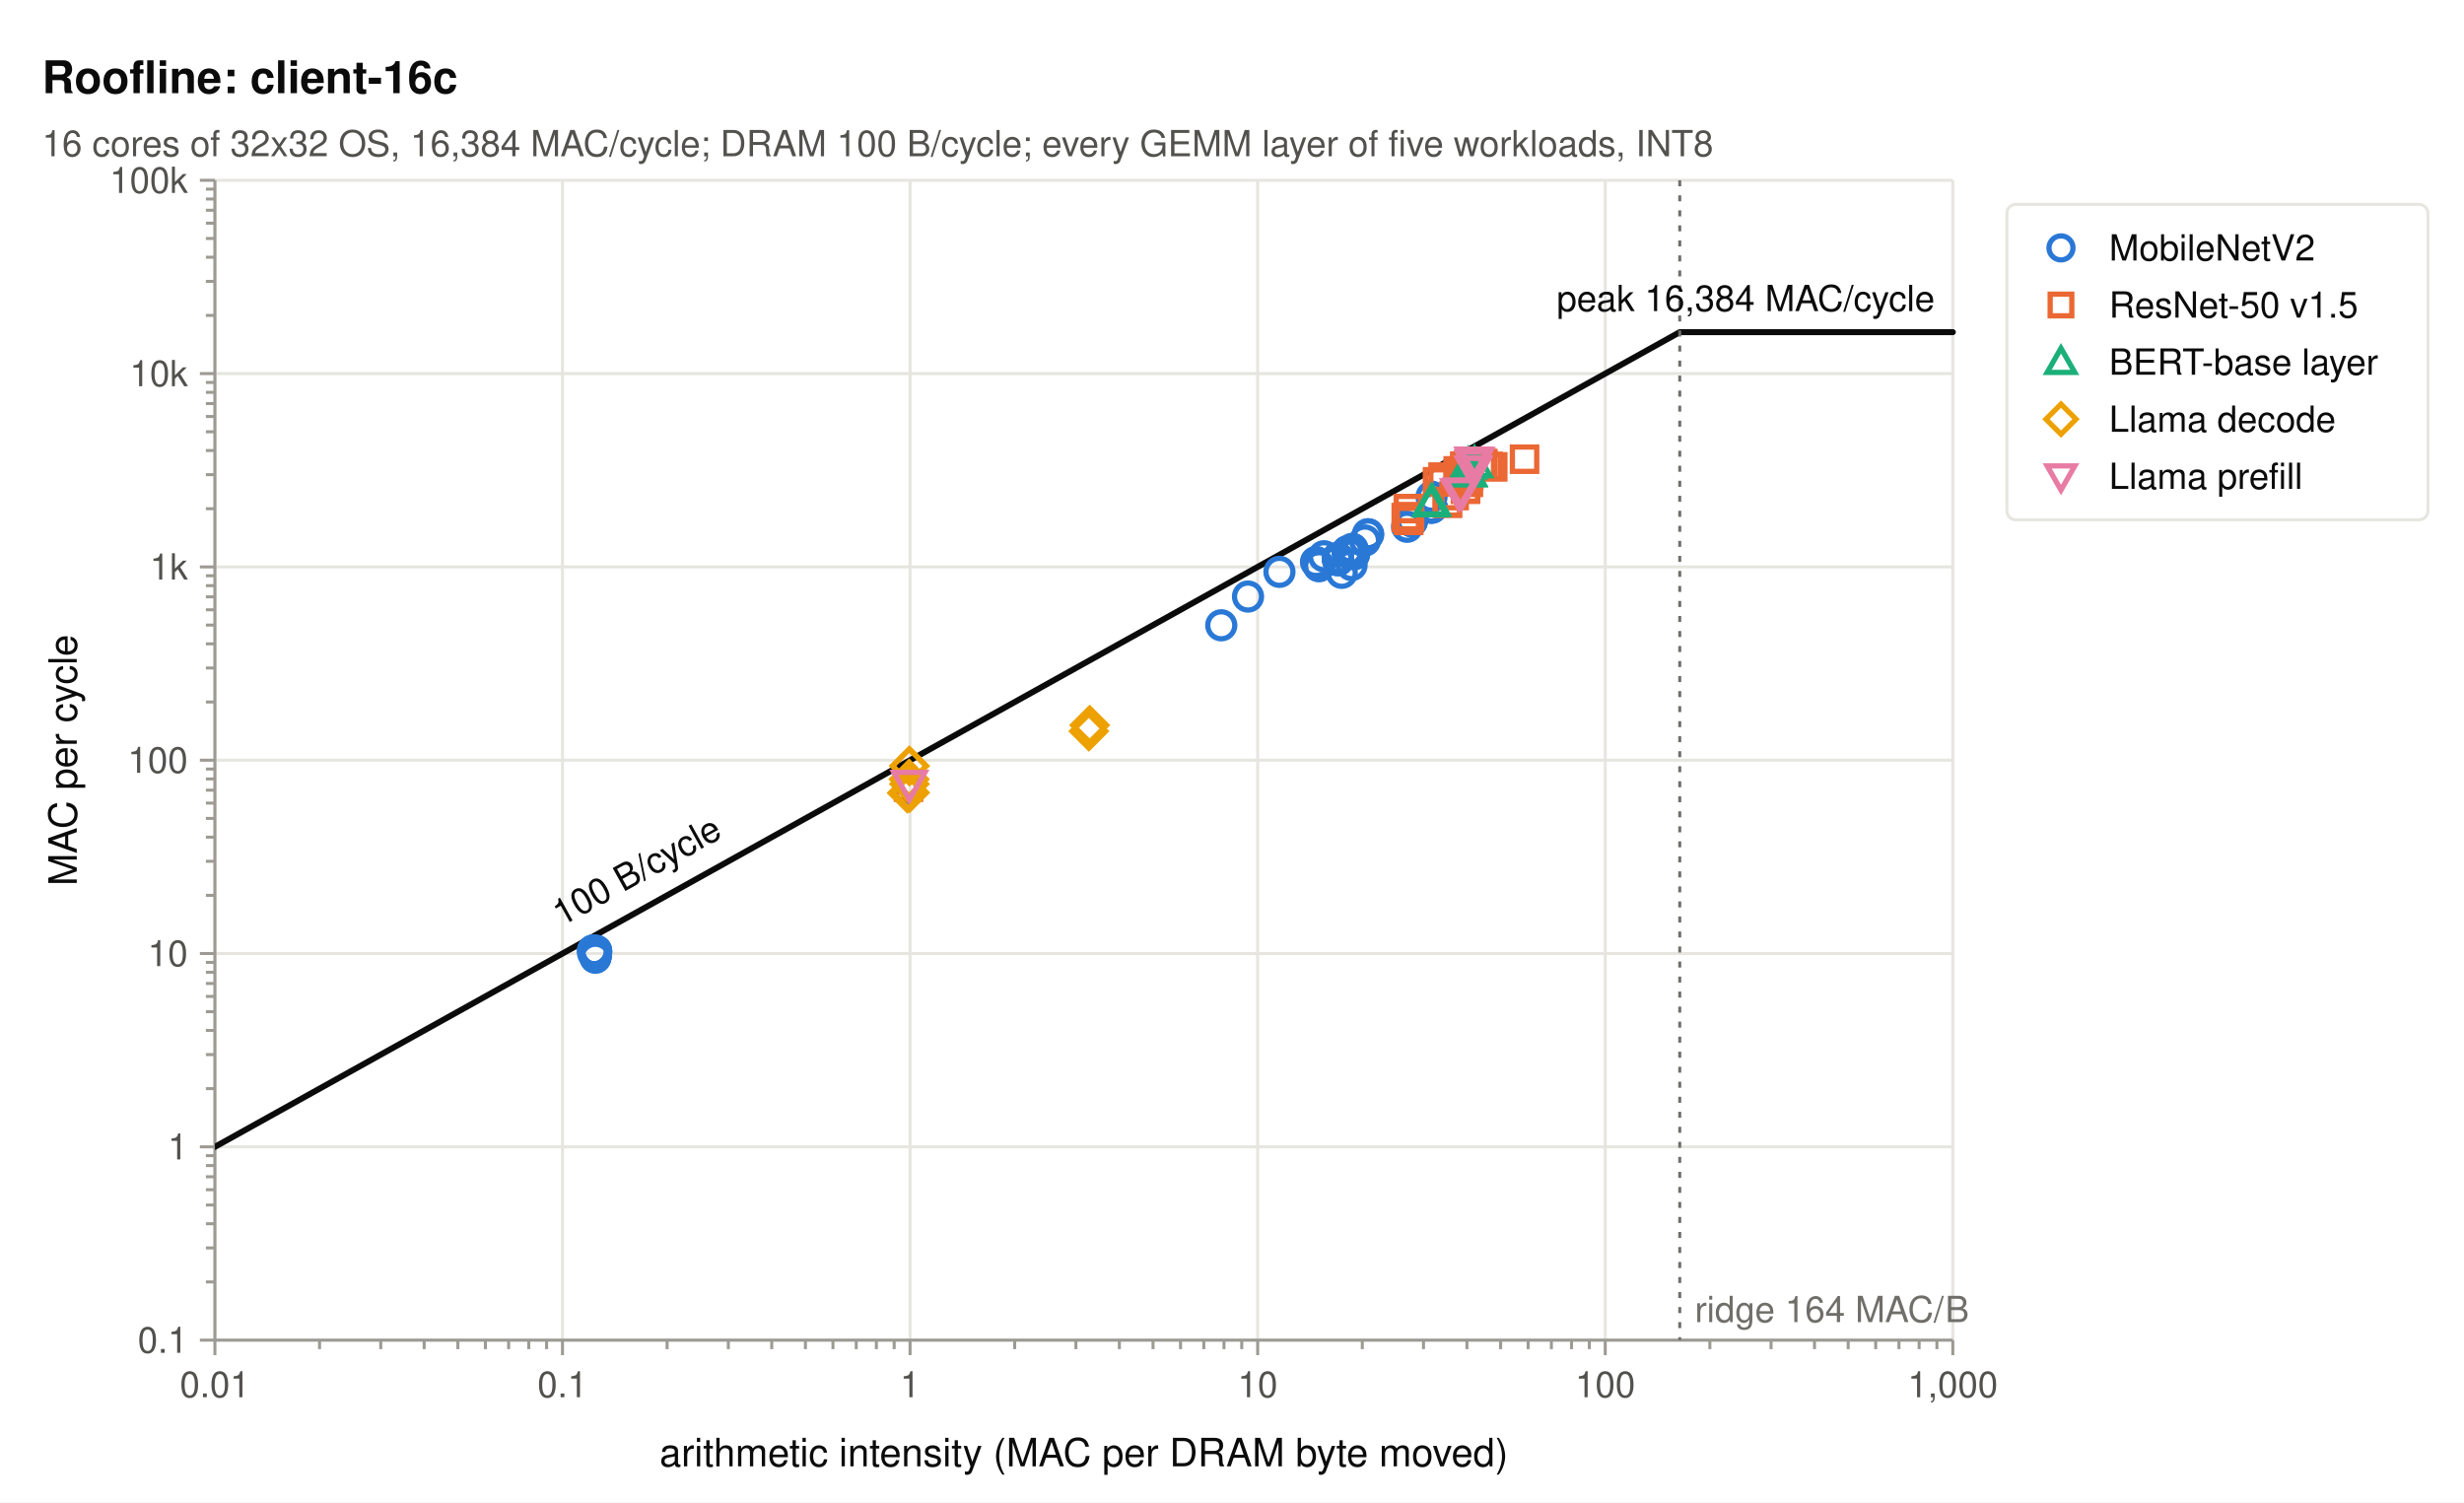
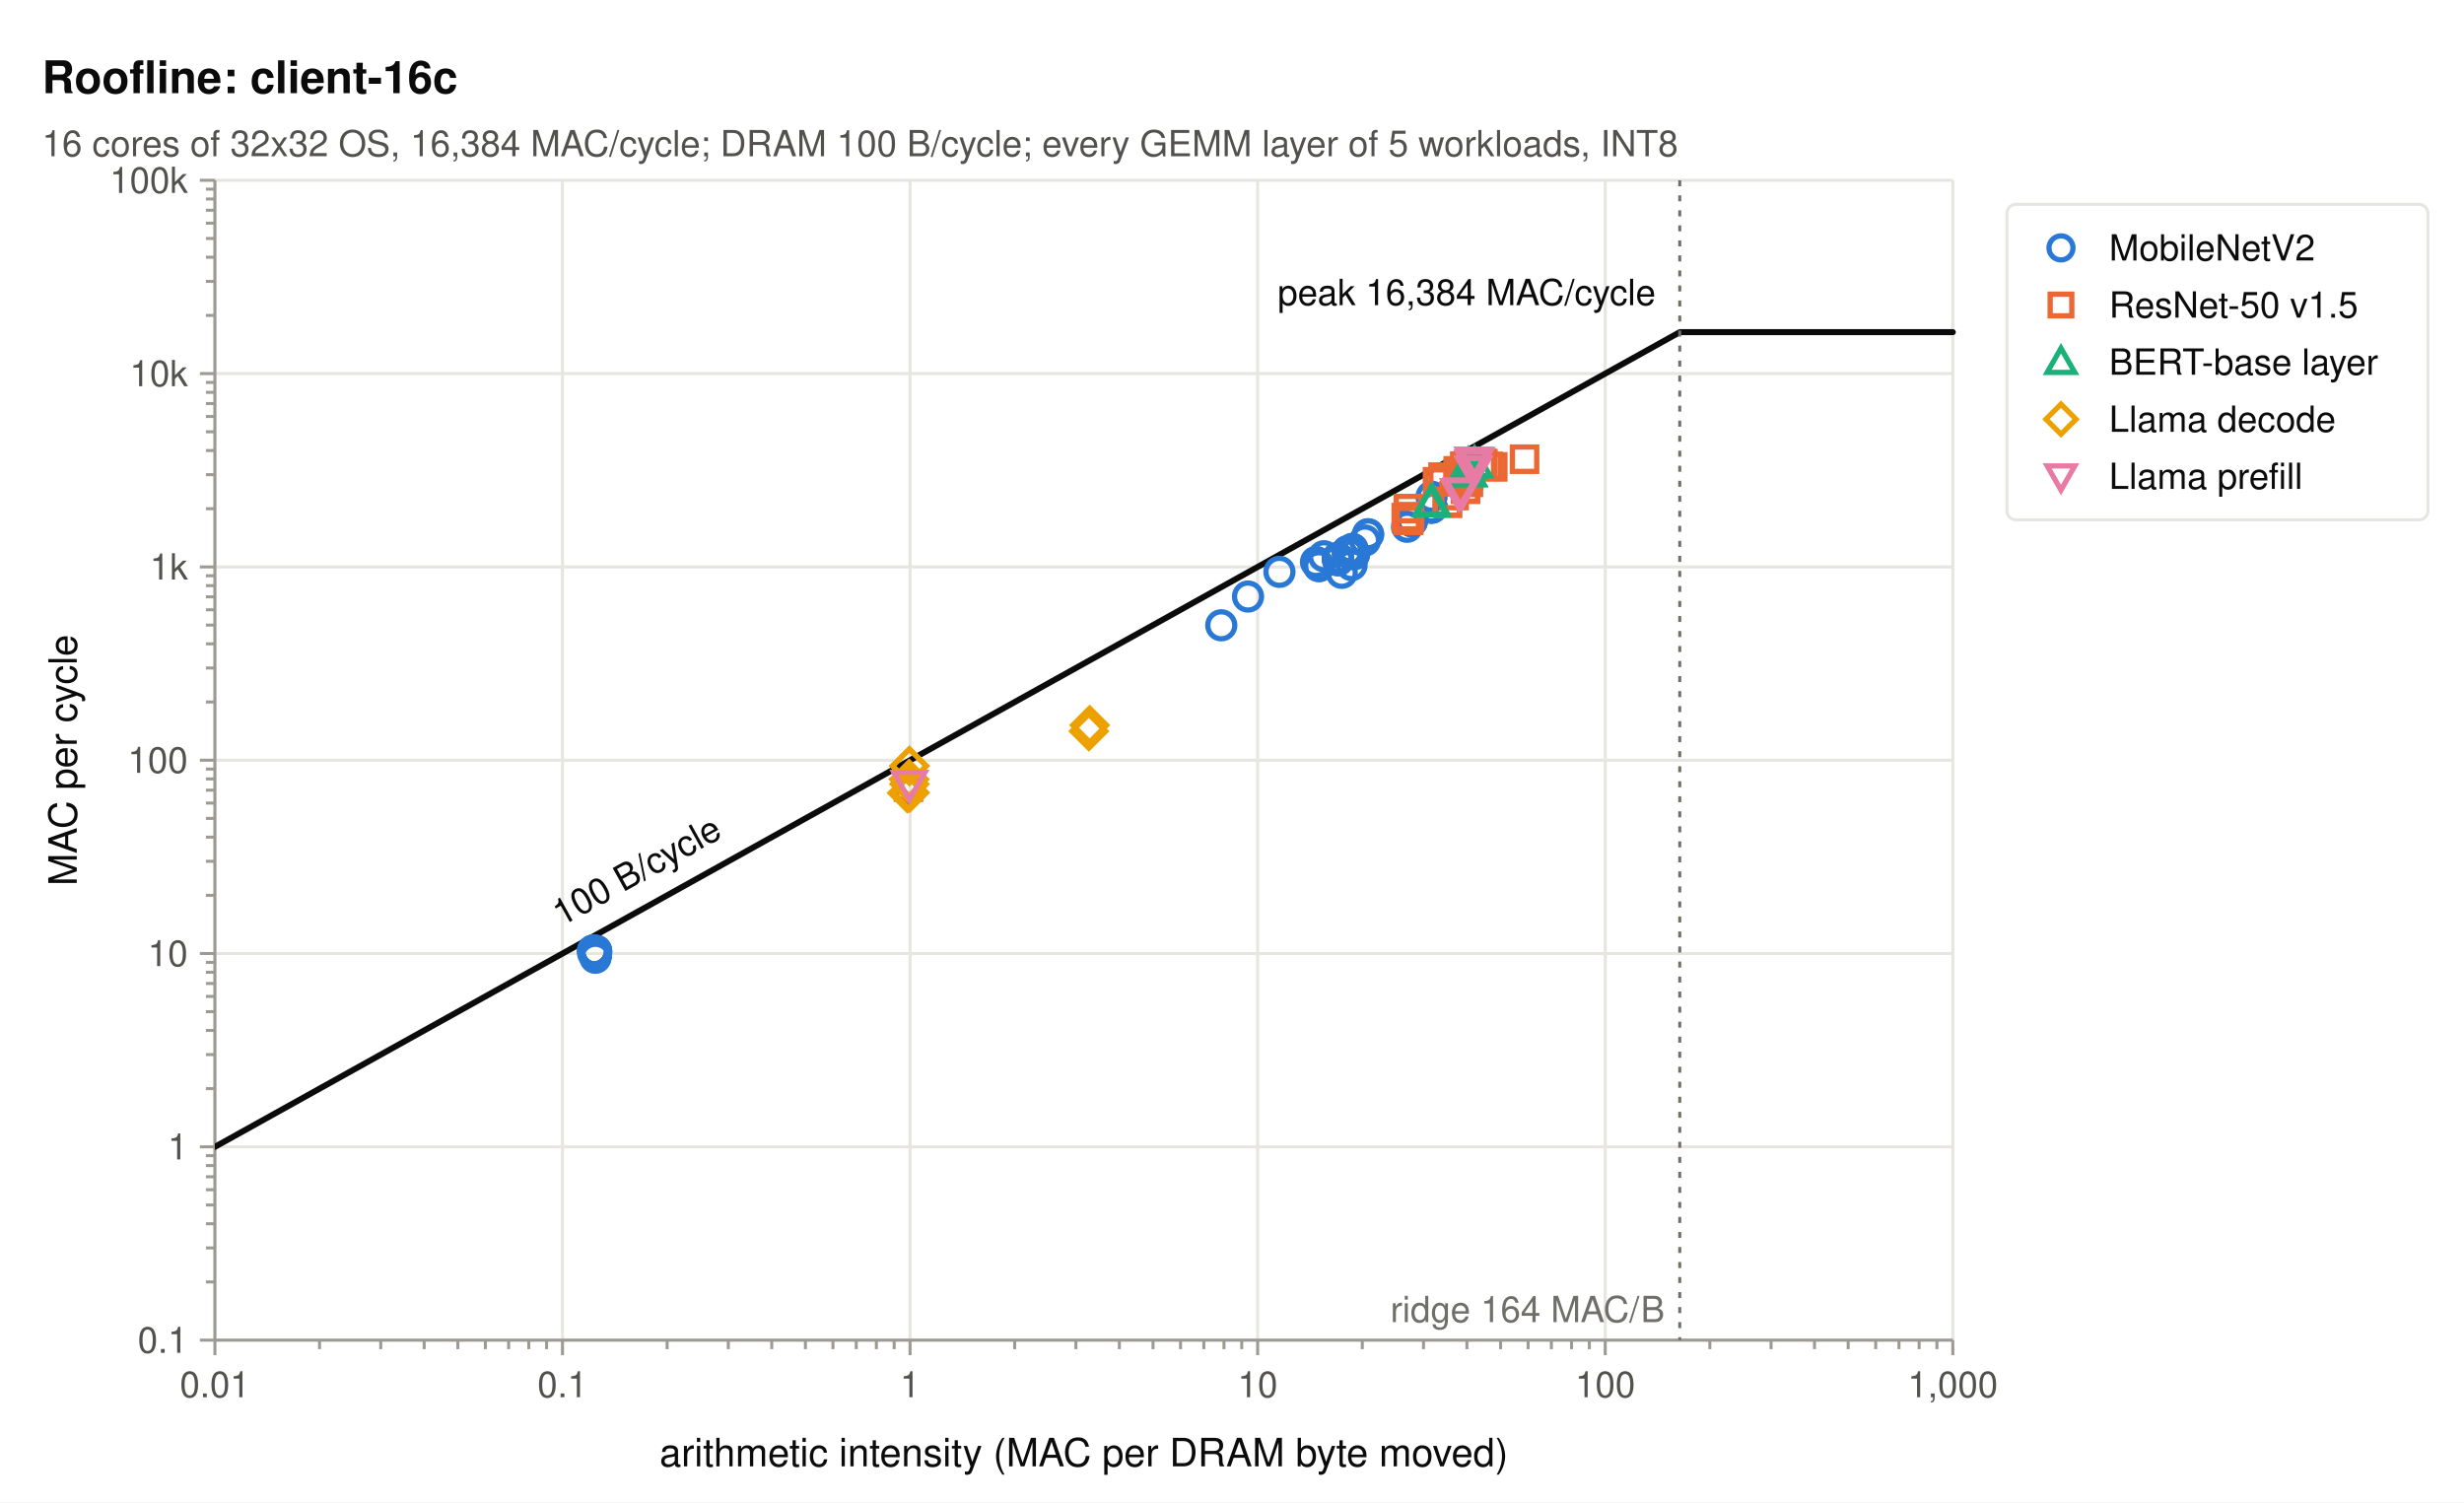
<svg xmlns="http://www.w3.org/2000/svg" width="820" height="500" viewBox="0 0 820 500" font-family="system-ui, -apple-system, 'Segoe UI', Helvetica, Arial, sans-serif">
  <rect width="820" height="500" fill="#ffffff" />
  <defs>
    <clipPath id="roofline-plot">
      <rect x="71.52" y="58" width="580.36" height="388" />
    </clipPath>
  </defs>
  <text x="14" y="31" font-size="15" fill="#0b0b0b" font-weight="600">Roofline: client-16c</text>
-   <text x="14" y="52" font-size="12" fill="#52514e">16 cores of 32x32 OS, 16,384 MAC/cycle; DRAM 100 B/cycle; every GEMM layer of five workloads, INT8</text>
+   <text x="14" y="52" font-size="12" fill="#52514e">16 cores of 32x32 OS, 16,384 MAC/cycle; DRAM 100 B/cycle; every GEMM layer of 5 workloads, INT8</text>
  <g stroke="#e6e5df" stroke-width="1" fill="none">
    <line x1="71.52" y1="446" x2="649.88" y2="446" />
    <line x1="71.52" y1="381.67" x2="649.88" y2="381.67" />
    <line x1="71.52" y1="317.33" x2="649.88" y2="317.33" />
    <line x1="71.52" y1="253" x2="649.88" y2="253" />
    <line x1="71.52" y1="188.67" x2="649.88" y2="188.67" />
    <line x1="71.52" y1="124.33" x2="649.88" y2="124.33" />
    <line x1="71.52" y1="60" x2="649.88" y2="60" />
    <line x1="71.52" y1="60" x2="71.52" y2="446" />
    <line x1="187.19" y1="60" x2="187.19" y2="446" />
    <line x1="302.86" y1="60" x2="302.86" y2="446" />
    <line x1="418.54" y1="60" x2="418.54" y2="446" />
    <line x1="534.21" y1="60" x2="534.21" y2="446" />
    <line x1="649.88" y1="60" x2="649.88" y2="446" />
  </g>
  <g stroke="#9c9a93" stroke-width="1" fill="none">
    <line x1="71.52" y1="446" x2="649.88" y2="446" />
    <line x1="71.52" y1="60" x2="71.52" y2="446" />
    <line x1="106.34" y1="446" x2="106.34" y2="449" />
    <line x1="126.71" y1="446" x2="126.71" y2="449" />
    <line x1="141.16" y1="446" x2="141.16" y2="449" />
    <line x1="152.37" y1="446" x2="152.37" y2="449" />
    <line x1="161.53" y1="446" x2="161.53" y2="449" />
    <line x1="169.27" y1="446" x2="169.27" y2="449" />
    <line x1="175.98" y1="446" x2="175.98" y2="449" />
    <line x1="181.9" y1="446" x2="181.9" y2="449" />
    <line x1="222.01" y1="446" x2="222.01" y2="449" />
    <line x1="242.38" y1="446" x2="242.38" y2="449" />
    <line x1="256.83" y1="446" x2="256.83" y2="449" />
    <line x1="268.04" y1="446" x2="268.04" y2="449" />
    <line x1="277.2" y1="446" x2="277.2" y2="449" />
    <line x1="284.95" y1="446" x2="284.95" y2="449" />
    <line x1="291.65" y1="446" x2="291.65" y2="449" />
    <line x1="297.57" y1="446" x2="297.57" y2="449" />
    <line x1="337.68" y1="446" x2="337.68" y2="449" />
    <line x1="358.05" y1="446" x2="358.05" y2="449" />
    <line x1="372.51" y1="446" x2="372.51" y2="449" />
    <line x1="383.72" y1="446" x2="383.72" y2="449" />
    <line x1="392.87" y1="446" x2="392.87" y2="449" />
    <line x1="400.62" y1="446" x2="400.62" y2="449" />
    <line x1="407.33" y1="446" x2="407.33" y2="449" />
    <line x1="413.24" y1="446" x2="413.24" y2="449" />
    <line x1="453.36" y1="446" x2="453.36" y2="449" />
    <line x1="473.73" y1="446" x2="473.73" y2="449" />
    <line x1="488.18" y1="446" x2="488.18" y2="449" />
    <line x1="499.39" y1="446" x2="499.39" y2="449" />
    <line x1="508.55" y1="446" x2="508.55" y2="449" />
    <line x1="516.29" y1="446" x2="516.29" y2="449" />
    <line x1="523" y1="446" x2="523" y2="449" />
    <line x1="528.92" y1="446" x2="528.92" y2="449" />
    <line x1="569.03" y1="446" x2="569.03" y2="449" />
    <line x1="589.4" y1="446" x2="589.4" y2="449" />
    <line x1="603.85" y1="446" x2="603.85" y2="449" />
    <line x1="615.06" y1="446" x2="615.06" y2="449" />
    <line x1="624.22" y1="446" x2="624.22" y2="449" />
    <line x1="631.96" y1="446" x2="631.96" y2="449" />
    <line x1="638.67" y1="446" x2="638.67" y2="449" />
    <line x1="644.59" y1="446" x2="644.59" y2="449" />
    <line x1="68.52" y1="426.63" x2="71.52" y2="426.63" />
    <line x1="68.52" y1="415.31" x2="71.52" y2="415.31" />
    <line x1="68.52" y1="407.27" x2="71.52" y2="407.27" />
    <line x1="68.52" y1="401.03" x2="71.52" y2="401.03" />
    <line x1="68.52" y1="395.94" x2="71.52" y2="395.94" />
    <line x1="68.52" y1="391.63" x2="71.52" y2="391.63" />
    <line x1="68.52" y1="387.9" x2="71.52" y2="387.9" />
    <line x1="68.52" y1="384.61" x2="71.52" y2="384.61" />
    <line x1="68.52" y1="362.3" x2="71.52" y2="362.3" />
    <line x1="68.52" y1="350.97" x2="71.52" y2="350.97" />
    <line x1="68.52" y1="342.93" x2="71.52" y2="342.93" />
    <line x1="68.52" y1="336.7" x2="71.52" y2="336.7" />
    <line x1="68.52" y1="331.61" x2="71.52" y2="331.61" />
    <line x1="68.52" y1="327.3" x2="71.52" y2="327.3" />
    <line x1="68.52" y1="323.57" x2="71.52" y2="323.57" />
    <line x1="68.52" y1="320.28" x2="71.52" y2="320.28" />
    <line x1="68.52" y1="297.97" x2="71.52" y2="297.97" />
    <line x1="68.52" y1="286.64" x2="71.52" y2="286.64" />
    <line x1="68.52" y1="278.6" x2="71.52" y2="278.6" />
    <line x1="68.52" y1="272.37" x2="71.52" y2="272.37" />
    <line x1="68.52" y1="267.27" x2="71.52" y2="267.27" />
    <line x1="68.52" y1="262.97" x2="71.52" y2="262.97" />
    <line x1="68.52" y1="259.23" x2="71.52" y2="259.23" />
    <line x1="68.52" y1="255.94" x2="71.52" y2="255.94" />
    <line x1="68.52" y1="233.63" x2="71.52" y2="233.63" />
    <line x1="68.52" y1="222.31" x2="71.52" y2="222.31" />
    <line x1="68.52" y1="214.27" x2="71.52" y2="214.27" />
    <line x1="68.52" y1="208.03" x2="71.52" y2="208.03" />
    <line x1="68.52" y1="202.94" x2="71.52" y2="202.94" />
    <line x1="68.52" y1="198.63" x2="71.52" y2="198.63" />
    <line x1="68.52" y1="194.9" x2="71.52" y2="194.9" />
    <line x1="68.52" y1="191.61" x2="71.52" y2="191.61" />
    <line x1="68.52" y1="169.3" x2="71.52" y2="169.3" />
    <line x1="68.52" y1="157.97" x2="71.52" y2="157.97" />
    <line x1="68.52" y1="149.93" x2="71.52" y2="149.93" />
    <line x1="68.52" y1="143.7" x2="71.52" y2="143.7" />
    <line x1="68.52" y1="138.61" x2="71.52" y2="138.61" />
    <line x1="68.52" y1="134.3" x2="71.52" y2="134.3" />
    <line x1="68.52" y1="130.57" x2="71.52" y2="130.57" />
    <line x1="68.52" y1="127.28" x2="71.52" y2="127.28" />
    <line x1="68.52" y1="104.97" x2="71.52" y2="104.97" />
    <line x1="68.52" y1="93.64" x2="71.52" y2="93.64" />
    <line x1="68.52" y1="85.6" x2="71.52" y2="85.6" />
    <line x1="68.52" y1="79.37" x2="71.52" y2="79.37" />
    <line x1="68.52" y1="74.27" x2="71.52" y2="74.27" />
    <line x1="68.52" y1="69.97" x2="71.52" y2="69.97" />
    <line x1="68.52" y1="66.23" x2="71.52" y2="66.23" />
    <line x1="68.52" y1="62.94" x2="71.52" y2="62.94" />
    <line x1="71.52" y1="446" x2="71.52" y2="451" />
    <line x1="187.19" y1="446" x2="187.19" y2="451" />
    <line x1="302.86" y1="446" x2="302.86" y2="451" />
    <line x1="418.54" y1="446" x2="418.54" y2="451" />
    <line x1="534.21" y1="446" x2="534.21" y2="451" />
    <line x1="649.88" y1="446" x2="649.88" y2="451" />
    <line x1="66.52" y1="446" x2="71.52" y2="446" />
    <line x1="66.52" y1="381.67" x2="71.52" y2="381.67" />
    <line x1="66.52" y1="317.33" x2="71.52" y2="317.33" />
    <line x1="66.52" y1="253" x2="71.52" y2="253" />
    <line x1="66.52" y1="188.67" x2="71.52" y2="188.67" />
    <line x1="66.52" y1="124.33" x2="71.52" y2="124.33" />
    <line x1="66.52" y1="60" x2="71.52" y2="60" />
  </g>
  <g style="font-variant-numeric: tabular-nums">
    <text x="71.52" y="465" font-size="12" fill="#52514e" text-anchor="middle">0.01</text>
    <text x="187.19" y="465" font-size="12" fill="#52514e" text-anchor="middle">0.1</text>
    <text x="302.86" y="465" font-size="12" fill="#52514e" text-anchor="middle">1</text>
    <text x="418.54" y="465" font-size="12" fill="#52514e" text-anchor="middle">10</text>
    <text x="534.21" y="465" font-size="12" fill="#52514e" text-anchor="middle">100</text>
    <text x="649.88" y="465" font-size="12" fill="#52514e" text-anchor="middle">1,000</text>
    <text x="62.52" y="450.2" font-size="12" fill="#52514e" text-anchor="end">0.1</text>
    <text x="62.52" y="385.87" font-size="12" fill="#52514e" text-anchor="end">1</text>
    <text x="62.52" y="321.53" font-size="12" fill="#52514e" text-anchor="end">10</text>
    <text x="62.52" y="257.2" font-size="12" fill="#52514e" text-anchor="end">100</text>
    <text x="62.52" y="192.87" font-size="12" fill="#52514e" text-anchor="end">1k</text>
    <text x="62.52" y="128.53" font-size="12" fill="#52514e" text-anchor="end">10k</text>
    <text x="62.52" y="64.2" font-size="12" fill="#52514e" text-anchor="end">100k</text>
  </g>
  <text x="360.7" y="488" font-size="13" fill="#0b0b0b" text-anchor="middle">arithmetic intensity (MAC per DRAM byte moved)</text>
  <text x="21.2" y="253" font-size="13" fill="#0b0b0b" text-anchor="middle" dominant-baseline="middle" transform="rotate(-90 21.2 253)">MAC per cycle</text>
  <g clip-path="url(#roofline-plot)">
    <path d="M71.52,381.67 L559.01,110.54 L649.88,110.54" fill="none" stroke="#0b0b0b" stroke-width="2" stroke-linejoin="round" stroke-linecap="round" />
    <line x1="559.01" y1="60" x2="559.01" y2="446" stroke="#6f6e69" stroke-width="1" stroke-dasharray="2 3" />
    <circle cx="415.33" cy="198.53" r="4.5" fill="none" stroke="#2a78d6" stroke-width="1.75" />
    <circle cx="198.39" cy="317.23" r="4.5" fill="none" stroke="#2a78d6" stroke-width="1.75" />
    <circle cx="406.43" cy="208.1" r="4.5" fill="none" stroke="#2a78d6" stroke-width="1.75" />
    <circle cx="425.79" cy="190.31" r="4.5" fill="none" stroke="#2a78d6" stroke-width="1.75" />
    <circle cx="198.39" cy="316.63" r="4.5" fill="none" stroke="#2a78d6" stroke-width="1.75" />
    <circle cx="437.96" cy="187.02" r="4.5" fill="none" stroke="#2a78d6" stroke-width="1.75" />
    <circle cx="438.94" cy="188.38" r="4.5" fill="none" stroke="#2a78d6" stroke-width="1.75" />
    <circle cx="198.39" cy="316.41" r="4.5" fill="none" stroke="#2a78d6" stroke-width="1.75" />
    <circle cx="440.61" cy="185.12" r="4.5" fill="none" stroke="#2a78d6" stroke-width="1.75" />
    <circle cx="438.94" cy="188.38" r="4.5" fill="none" stroke="#2a78d6" stroke-width="1.75" />
    <circle cx="198.34" cy="316.76" r="4.5" fill="none" stroke="#2a78d6" stroke-width="1.75" />
    <circle cx="445.29" cy="186.51" r="4.5" fill="none" stroke="#2a78d6" stroke-width="1.75" />
    <circle cx="448.47" cy="183.51" r="4.5" fill="none" stroke="#2a78d6" stroke-width="1.75" />
    <circle cx="198.34" cy="316.54" r="4.5" fill="none" stroke="#2a78d6" stroke-width="1.75" />
    <circle cx="450.07" cy="182.7" r="4.5" fill="none" stroke="#2a78d6" stroke-width="1.75" />
    <circle cx="448.47" cy="183.51" r="4.5" fill="none" stroke="#2a78d6" stroke-width="1.75" />
    <circle cx="198.34" cy="316.54" r="4.5" fill="none" stroke="#2a78d6" stroke-width="1.75" />
    <circle cx="450.07" cy="182.7" r="4.5" fill="none" stroke="#2a78d6" stroke-width="1.75" />
    <circle cx="448.47" cy="183.51" r="4.5" fill="none" stroke="#2a78d6" stroke-width="1.75" />
    <circle cx="198.15" cy="318.74" r="4.5" fill="none" stroke="#2a78d6" stroke-width="1.75" />
    <circle cx="446.52" cy="190.64" r="4.5" fill="none" stroke="#2a78d6" stroke-width="1.75" />
    <circle cx="445.23" cy="185.75" r="4.5" fill="none" stroke="#2a78d6" stroke-width="1.75" />
    <circle cx="198.15" cy="318.22" r="4.5" fill="none" stroke="#2a78d6" stroke-width="1.75" />
    <circle cx="449.2" cy="184.14" r="4.5" fill="none" stroke="#2a78d6" stroke-width="1.75" />
    <circle cx="445.23" cy="185.75" r="4.5" fill="none" stroke="#2a78d6" stroke-width="1.75" />
    <circle cx="198.15" cy="318.22" r="4.5" fill="none" stroke="#2a78d6" stroke-width="1.75" />
    <circle cx="449.2" cy="184.14" r="4.5" fill="none" stroke="#2a78d6" stroke-width="1.75" />
    <circle cx="445.23" cy="185.75" r="4.5" fill="none" stroke="#2a78d6" stroke-width="1.75" />
    <circle cx="198.15" cy="318.22" r="4.5" fill="none" stroke="#2a78d6" stroke-width="1.75" />
    <circle cx="449.2" cy="184.14" r="4.5" fill="none" stroke="#2a78d6" stroke-width="1.75" />
    <circle cx="445.23" cy="185.75" r="4.5" fill="none" stroke="#2a78d6" stroke-width="1.75" />
    <circle cx="198.15" cy="318.22" r="4.5" fill="none" stroke="#2a78d6" stroke-width="1.75" />
    <circle cx="454.26" cy="179.88" r="4.5" fill="none" stroke="#2a78d6" stroke-width="1.75" />
    <circle cx="476.46" cy="168.94" r="4.5" fill="none" stroke="#2a78d6" stroke-width="1.75" />
    <circle cx="198.15" cy="318.04" r="4.5" fill="none" stroke="#2a78d6" stroke-width="1.75" />
    <circle cx="455.29" cy="177.82" r="4.5" fill="none" stroke="#2a78d6" stroke-width="1.75" />
    <circle cx="476.46" cy="168.94" r="4.5" fill="none" stroke="#2a78d6" stroke-width="1.75" />
    <circle cx="198.15" cy="318.04" r="4.5" fill="none" stroke="#2a78d6" stroke-width="1.75" />
    <circle cx="455.29" cy="177.82" r="4.5" fill="none" stroke="#2a78d6" stroke-width="1.75" />
    <circle cx="476.46" cy="168.94" r="4.5" fill="none" stroke="#2a78d6" stroke-width="1.75" />
    <circle cx="197.39" cy="317.19" r="4.5" fill="none" stroke="#2a78d6" stroke-width="1.75" />
    <circle cx="449.79" cy="188.06" r="4.5" fill="none" stroke="#2a78d6" stroke-width="1.75" />
    <circle cx="469.84" cy="173.45" r="4.5" fill="none" stroke="#2a78d6" stroke-width="1.75" />
    <circle cx="197.39" cy="316.37" r="4.5" fill="none" stroke="#2a78d6" stroke-width="1.75" />
    <circle cx="450.63" cy="184.41" r="4.5" fill="none" stroke="#2a78d6" stroke-width="1.75" />
    <circle cx="469.84" cy="173.45" r="4.5" fill="none" stroke="#2a78d6" stroke-width="1.75" />
    <circle cx="197.39" cy="316.37" r="4.5" fill="none" stroke="#2a78d6" stroke-width="1.75" />
    <circle cx="450.63" cy="184.41" r="4.5" fill="none" stroke="#2a78d6" stroke-width="1.75" />
    <circle cx="469.84" cy="173.45" r="4.5" fill="none" stroke="#2a78d6" stroke-width="1.75" />
    <circle cx="197.39" cy="316.37" r="4.5" fill="none" stroke="#2a78d6" stroke-width="1.75" />
    <circle cx="468.27" cy="175.31" r="4.5" fill="none" stroke="#2a78d6" stroke-width="1.75" />
    <circle cx="476.41" cy="165.3" r="4.5" fill="none" stroke="#2a78d6" stroke-width="1.75" />
    <circle cx="302.27" cy="262.56" r="4.5" fill="none" stroke="#2a78d6" stroke-width="1.75" />
    <rect x="479.87" y="160.88" width="8.1" height="8.1" fill="none" stroke="#eb6834" stroke-width="1.75" />
    <rect x="464.64" y="165.21" width="8.1" height="8.1" fill="none" stroke="#eb6834" stroke-width="1.75" />
    <rect x="489.38" y="150.29" width="8.1" height="8.1" fill="none" stroke="#eb6834" stroke-width="1.75" />
    <rect x="482.92" y="155.93" width="8.1" height="8.1" fill="none" stroke="#eb6834" stroke-width="1.75" />
    <rect x="482.92" y="155.93" width="8.1" height="8.1" fill="none" stroke="#eb6834" stroke-width="1.75" />
    <rect x="484.62" y="156.47" width="8.1" height="8.1" fill="none" stroke="#eb6834" stroke-width="1.75" />
    <rect x="489.38" y="150.29" width="8.1" height="8.1" fill="none" stroke="#eb6834" stroke-width="1.75" />
    <rect x="482.92" y="155.93" width="8.1" height="8.1" fill="none" stroke="#eb6834" stroke-width="1.75" />
    <rect x="503.31" y="148.77" width="8.1" height="8.1" fill="none" stroke="#eb6834" stroke-width="1.75" />
    <rect x="483.49" y="151.08" width="8.1" height="8.1" fill="none" stroke="#eb6834" stroke-width="1.75" />
    <rect x="483.67" y="158.71" width="8.1" height="8.1" fill="none" stroke="#eb6834" stroke-width="1.75" />
    <rect x="492.73" y="151.33" width="8.1" height="8.1" fill="none" stroke="#eb6834" stroke-width="1.75" />
    <rect x="481.24" y="153.69" width="8.1" height="8.1" fill="none" stroke="#eb6834" stroke-width="1.75" />
    <rect x="483.49" y="151.08" width="8.1" height="8.1" fill="none" stroke="#eb6834" stroke-width="1.75" />
    <rect x="483.67" y="158.71" width="8.1" height="8.1" fill="none" stroke="#eb6834" stroke-width="1.75" />
    <rect x="481.24" y="152.65" width="8.1" height="8.1" fill="none" stroke="#eb6834" stroke-width="1.75" />
    <rect x="464.71" y="169.12" width="8.1" height="8.1" fill="none" stroke="#eb6834" stroke-width="1.75" />
    <rect x="484.71" y="154.07" width="8.1" height="8.1" fill="none" stroke="#eb6834" stroke-width="1.75" />
    <rect x="488.93" y="150.3" width="8.1" height="8.1" fill="none" stroke="#eb6834" stroke-width="1.75" />
    <rect x="463.94" y="168.2" width="8.1" height="8.1" fill="none" stroke="#eb6834" stroke-width="1.75" />
    <rect x="464.71" y="169.12" width="8.1" height="8.1" fill="none" stroke="#eb6834" stroke-width="1.75" />
    <rect x="484.71" y="154.07" width="8.1" height="8.1" fill="none" stroke="#eb6834" stroke-width="1.75" />
    <rect x="491.18" y="151.15" width="8.1" height="8.1" fill="none" stroke="#eb6834" stroke-width="1.75" />
    <rect x="477.62" y="163.37" width="8.1" height="8.1" fill="none" stroke="#eb6834" stroke-width="1.75" />
    <rect x="474.41" y="156.31" width="8.1" height="8.1" fill="none" stroke="#eb6834" stroke-width="1.75" />
    <rect x="476.19" y="154.73" width="8.1" height="8.1" fill="none" stroke="#eb6834" stroke-width="1.75" />
    <rect x="465.03" y="167.89" width="8.1" height="8.1" fill="none" stroke="#eb6834" stroke-width="1.75" />
    <rect x="477.62" y="163.37" width="8.1" height="8.1" fill="none" stroke="#eb6834" stroke-width="1.75" />
    <rect x="474.41" y="156.31" width="8.1" height="8.1" fill="none" stroke="#eb6834" stroke-width="1.75" />
    <rect x="298.29" y="257.93" width="8.1" height="8.1" fill="none" stroke="#eb6834" stroke-width="1.75" />
    <polygon points="488.62,152.2 493.8,161.25 483.45,161.25" fill="none" stroke="#1baf7a" stroke-width="1.75" />
    <polygon points="488.62,152.2 493.8,161.25 483.45,161.25" fill="none" stroke="#1baf7a" stroke-width="1.75" />
    <polygon points="488.62,152.2 493.8,161.25 483.45,161.25" fill="none" stroke="#1baf7a" stroke-width="1.75" />
    <polygon points="476.19,162.26 481.36,171.32 471.01,171.32" fill="none" stroke="#1baf7a" stroke-width="1.75" />
    <polygon points="476.58,161.96 481.75,171.01 471.4,171.01" fill="none" stroke="#1baf7a" stroke-width="1.75" />
    <polygon points="488.62,152.2 493.8,161.25 483.45,161.25" fill="none" stroke="#1baf7a" stroke-width="1.75" />
    <polygon points="488.62,149.69 493.8,158.75 483.45,158.75" fill="none" stroke="#1baf7a" stroke-width="1.75" />
    <polygon points="490.71,149.27 495.88,158.32 485.53,158.32" fill="none" stroke="#1baf7a" stroke-width="1.75" />
    <polygon points="302.55,253.69 308.17,259.32 302.55,264.94 296.92,259.32" fill="none" stroke="#eda100" stroke-width="1.75" />
    <polygon points="301.96,258.27 307.59,263.9 301.96,269.52 296.34,263.9" fill="none" stroke="#eda100" stroke-width="1.75" />
    <polygon points="301.96,258.27 307.59,263.9 301.96,269.52 296.34,263.9" fill="none" stroke="#eda100" stroke-width="1.75" />
    <polygon points="362.36,237.72 367.98,243.34 362.36,248.97 356.73,243.34" fill="none" stroke="#eda100" stroke-width="1.75" />
    <polygon points="362.64,235.71 368.26,241.33 362.64,246.96 357.01,241.33" fill="none" stroke="#eda100" stroke-width="1.75" />
    <polygon points="302.55,253.69 308.17,259.32 302.55,264.94 296.92,259.32" fill="none" stroke="#eda100" stroke-width="1.75" />
    <polygon points="302.64,249.29 308.27,254.91 302.64,260.54 297.02,254.91" fill="none" stroke="#eda100" stroke-width="1.75" />
    <polygon points="302.64,249.29 308.27,254.91 302.64,260.54 297.02,254.91" fill="none" stroke="#eda100" stroke-width="1.75" />
    <polygon points="302.74,258.17 308.36,263.79 302.74,269.42 297.11,263.79" fill="none" stroke="#eda100" stroke-width="1.75" />
    <polygon points="302.64,255.3 308.27,260.93 302.64,266.55 297.02,260.93" fill="none" stroke="#eda100" stroke-width="1.75" />
    <polygon points="490.35,159.49 495.53,150.43 485.18,150.43" fill="none" stroke="#e87ba4" stroke-width="1.75" />
    <polygon points="490.35,161.56 495.53,152.5 485.18,152.5" fill="none" stroke="#e87ba4" stroke-width="1.75" />
    <polygon points="490.35,161.56 495.53,152.5 485.18,152.5" fill="none" stroke="#e87ba4" stroke-width="1.75" />
    <polygon points="485.5,169.04 490.68,159.98 480.33,159.98" fill="none" stroke="#e87ba4" stroke-width="1.75" />
    <polygon points="486.44,168.79 491.62,159.73 481.27,159.73" fill="none" stroke="#e87ba4" stroke-width="1.75" />
    <polygon points="490.35,159.49 495.53,150.43 485.18,150.43" fill="none" stroke="#e87ba4" stroke-width="1.75" />
    <polygon points="490.35,158.58 495.53,149.52 485.18,149.52" fill="none" stroke="#e87ba4" stroke-width="1.75" />
    <polygon points="490.35,158.58 495.53,149.52 485.18,149.52" fill="none" stroke="#e87ba4" stroke-width="1.75" />
    <polygon points="491.15,158.62 496.33,149.56 485.98,149.56" fill="none" stroke="#e87ba4" stroke-width="1.75" />
    <polygon points="302.64,266.1 307.82,257.04 297.47,257.04" fill="none" stroke="#e87ba4" stroke-width="1.75" />
  </g>
-   <text x="564.01" y="440" font-size="12" fill="#6f6e69">ridge 164 MAC/B</text>
-   <text x="643.88" y="103.54" font-size="12" fill="#0b0b0b" text-anchor="end">peak 16,384 MAC/cycle</text>
+   <text x="554.01" y="440" font-size="12" fill="#6f6e69" text-anchor="end">ridge 164 MAC/B</text>
+   <text x="551.01" y="101.54" font-size="12" fill="#0b0b0b" text-anchor="end">peak 16,384 MAC/cycle</text>
  <text x="213.88" y="293.34" font-size="12" fill="#0b0b0b" text-anchor="middle" transform="rotate(-29.08 213.88 293.34)">100 B/cycle</text>
  <g transform="translate(667.88,68)">
    <rect width="140.12" height="105" rx="3" fill="#ffffff" fill-opacity="0.92" stroke="#e6e5df" />
    <circle cx="18" cy="14.5" r="4" fill="none" stroke="#2a78d6" stroke-width="1.75" />
    <text x="34" y="18.7" font-size="12" fill="#0b0b0b">MobileNetV2</text>
    <rect x="14.4" y="29.9" width="7.2" height="7.2" fill="none" stroke="#eb6834" stroke-width="1.75" />
    <text x="34" y="37.7" font-size="12" fill="#0b0b0b">ResNet-50 v1.5</text>
    <polygon points="18,47.9 22.6,55.95 13.4,55.95" fill="none" stroke="#1baf7a" stroke-width="1.75" />
    <text x="34" y="56.7" font-size="12" fill="#0b0b0b">BERT-base layer</text>
    <polygon points="18,66.5 23,71.5 18,76.5 13,71.5" fill="none" stroke="#eda100" stroke-width="1.75" />
    <text x="34" y="75.7" font-size="12" fill="#0b0b0b">Llama decode</text>
    <polygon points="18,95.1 22.6,87.05 13.4,87.05" fill="none" stroke="#e87ba4" stroke-width="1.75" />
    <text x="34" y="94.7" font-size="12" fill="#0b0b0b">Llama prefill</text>
  </g>
</svg>
